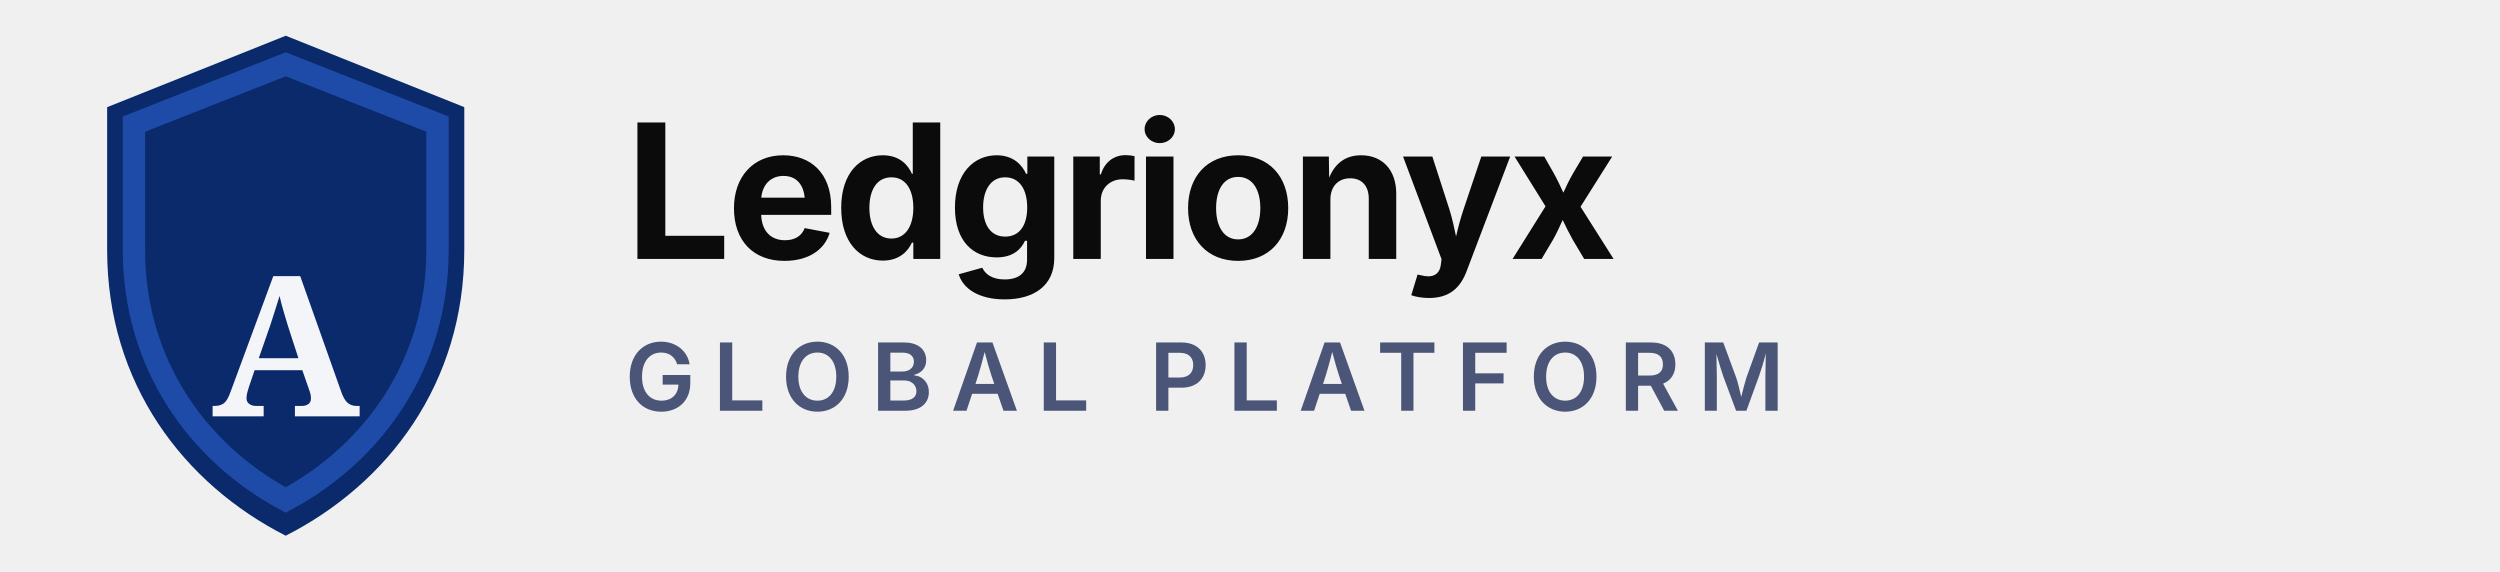
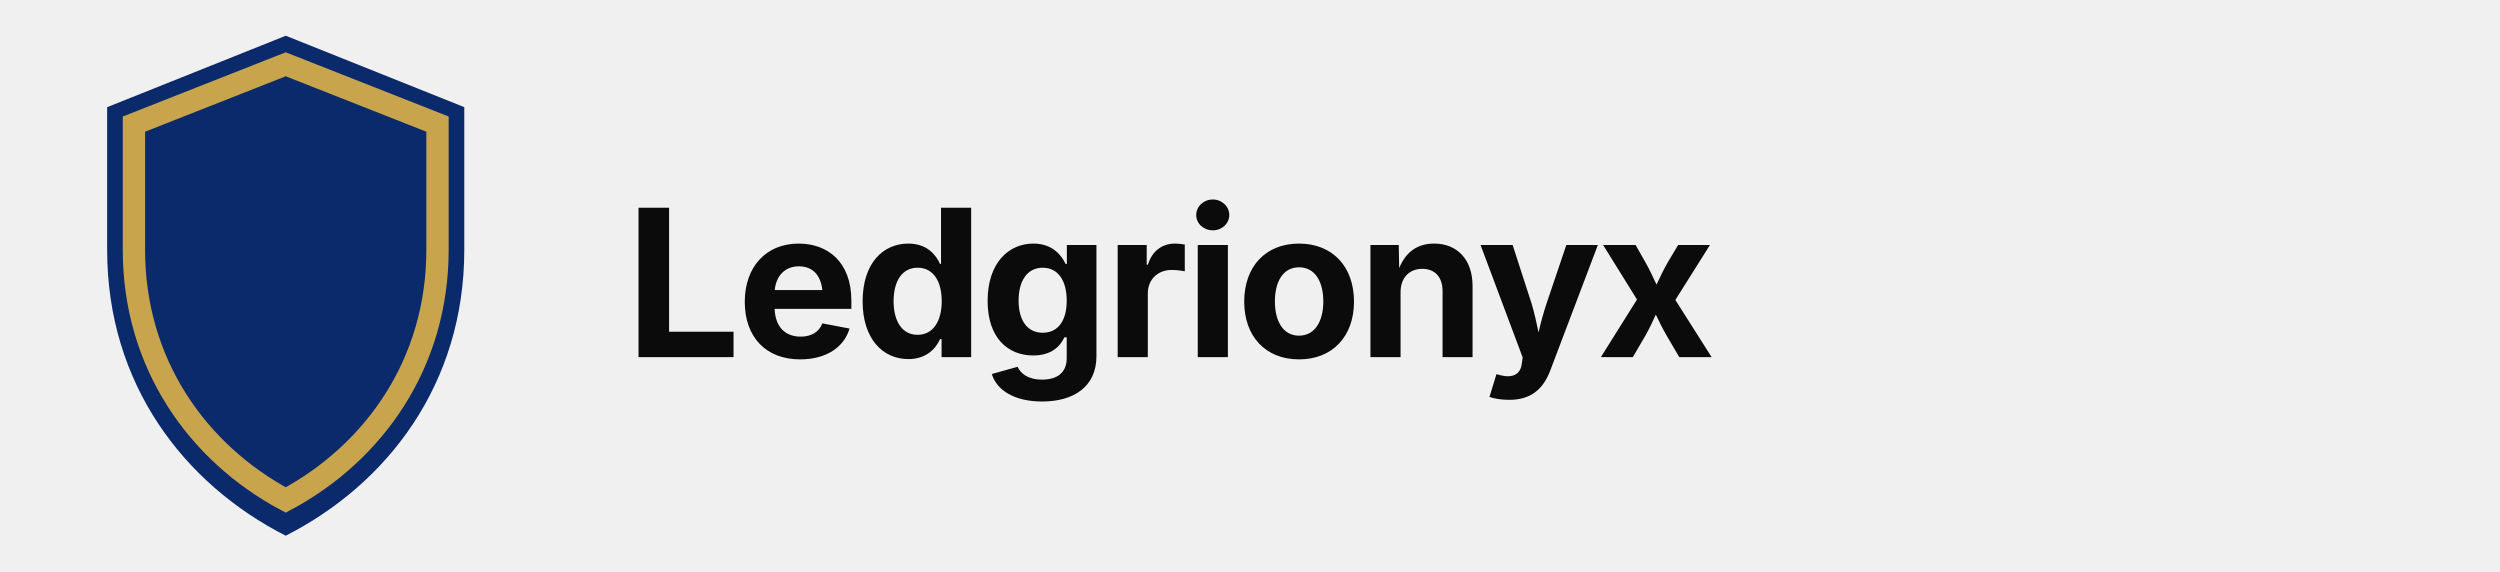
<svg xmlns="http://www.w3.org/2000/svg" width="280" height="64" viewBox="0 0 280 64" fill="none">
  <path d="M32 4L52 12V28C52 43 43.4 54.2 32 60C20.6 54.2 12 43 12 28V12L32 4Z" fill="#0A2A6C" />
-   <path d="M32 7.2L49 13.9V28C49 40.7 41.9 50.7 32 56C22.1 50.7 15 40.7 15 28V13.9L32 7.2Z" stroke="#1F4BA8" stroke-width="2.5" fill="none" />
-   <text x="32" y="39" text-anchor="middle" dominant-baseline="middle" font-family="IBM Plex Sans, Georgia, serif" font-size="22" font-weight="700" fill="#FFFFFF" letter-spacing="0" opacity="0.95">A</text>
-   <text x="70" y="29" fill="#0B0B0B" font-family="IBM Plex Sans, Inter, system-ui, sans-serif" font-size="21" font-weight="700" letter-spacing="-0.5">Ledgrionyx</text>
-   <text x="70" y="46" fill="#4A5578" font-family="IBM Plex Sans, Inter, system-ui, sans-serif" font-size="10.5" font-weight="600" letter-spacing="2">GLOBAL PLATFORM</text>
+   <path d="M32 7.2L49 13.9V28C49 40.7 41.9 50.7 32 56C22.1 50.7 15 40.7 15 28V13.9L32 7.2Z" stroke="#C8A44D" stroke-width="2.5" fill="none" />
+   <text x="70" y="40" fill="#0B0B0B" font-family="IBM Plex Sans, Inter, system-ui, sans-serif" font-size="23" font-weight="700" letter-spacing="-0.5">Ledgrionyx</text>
</svg>
